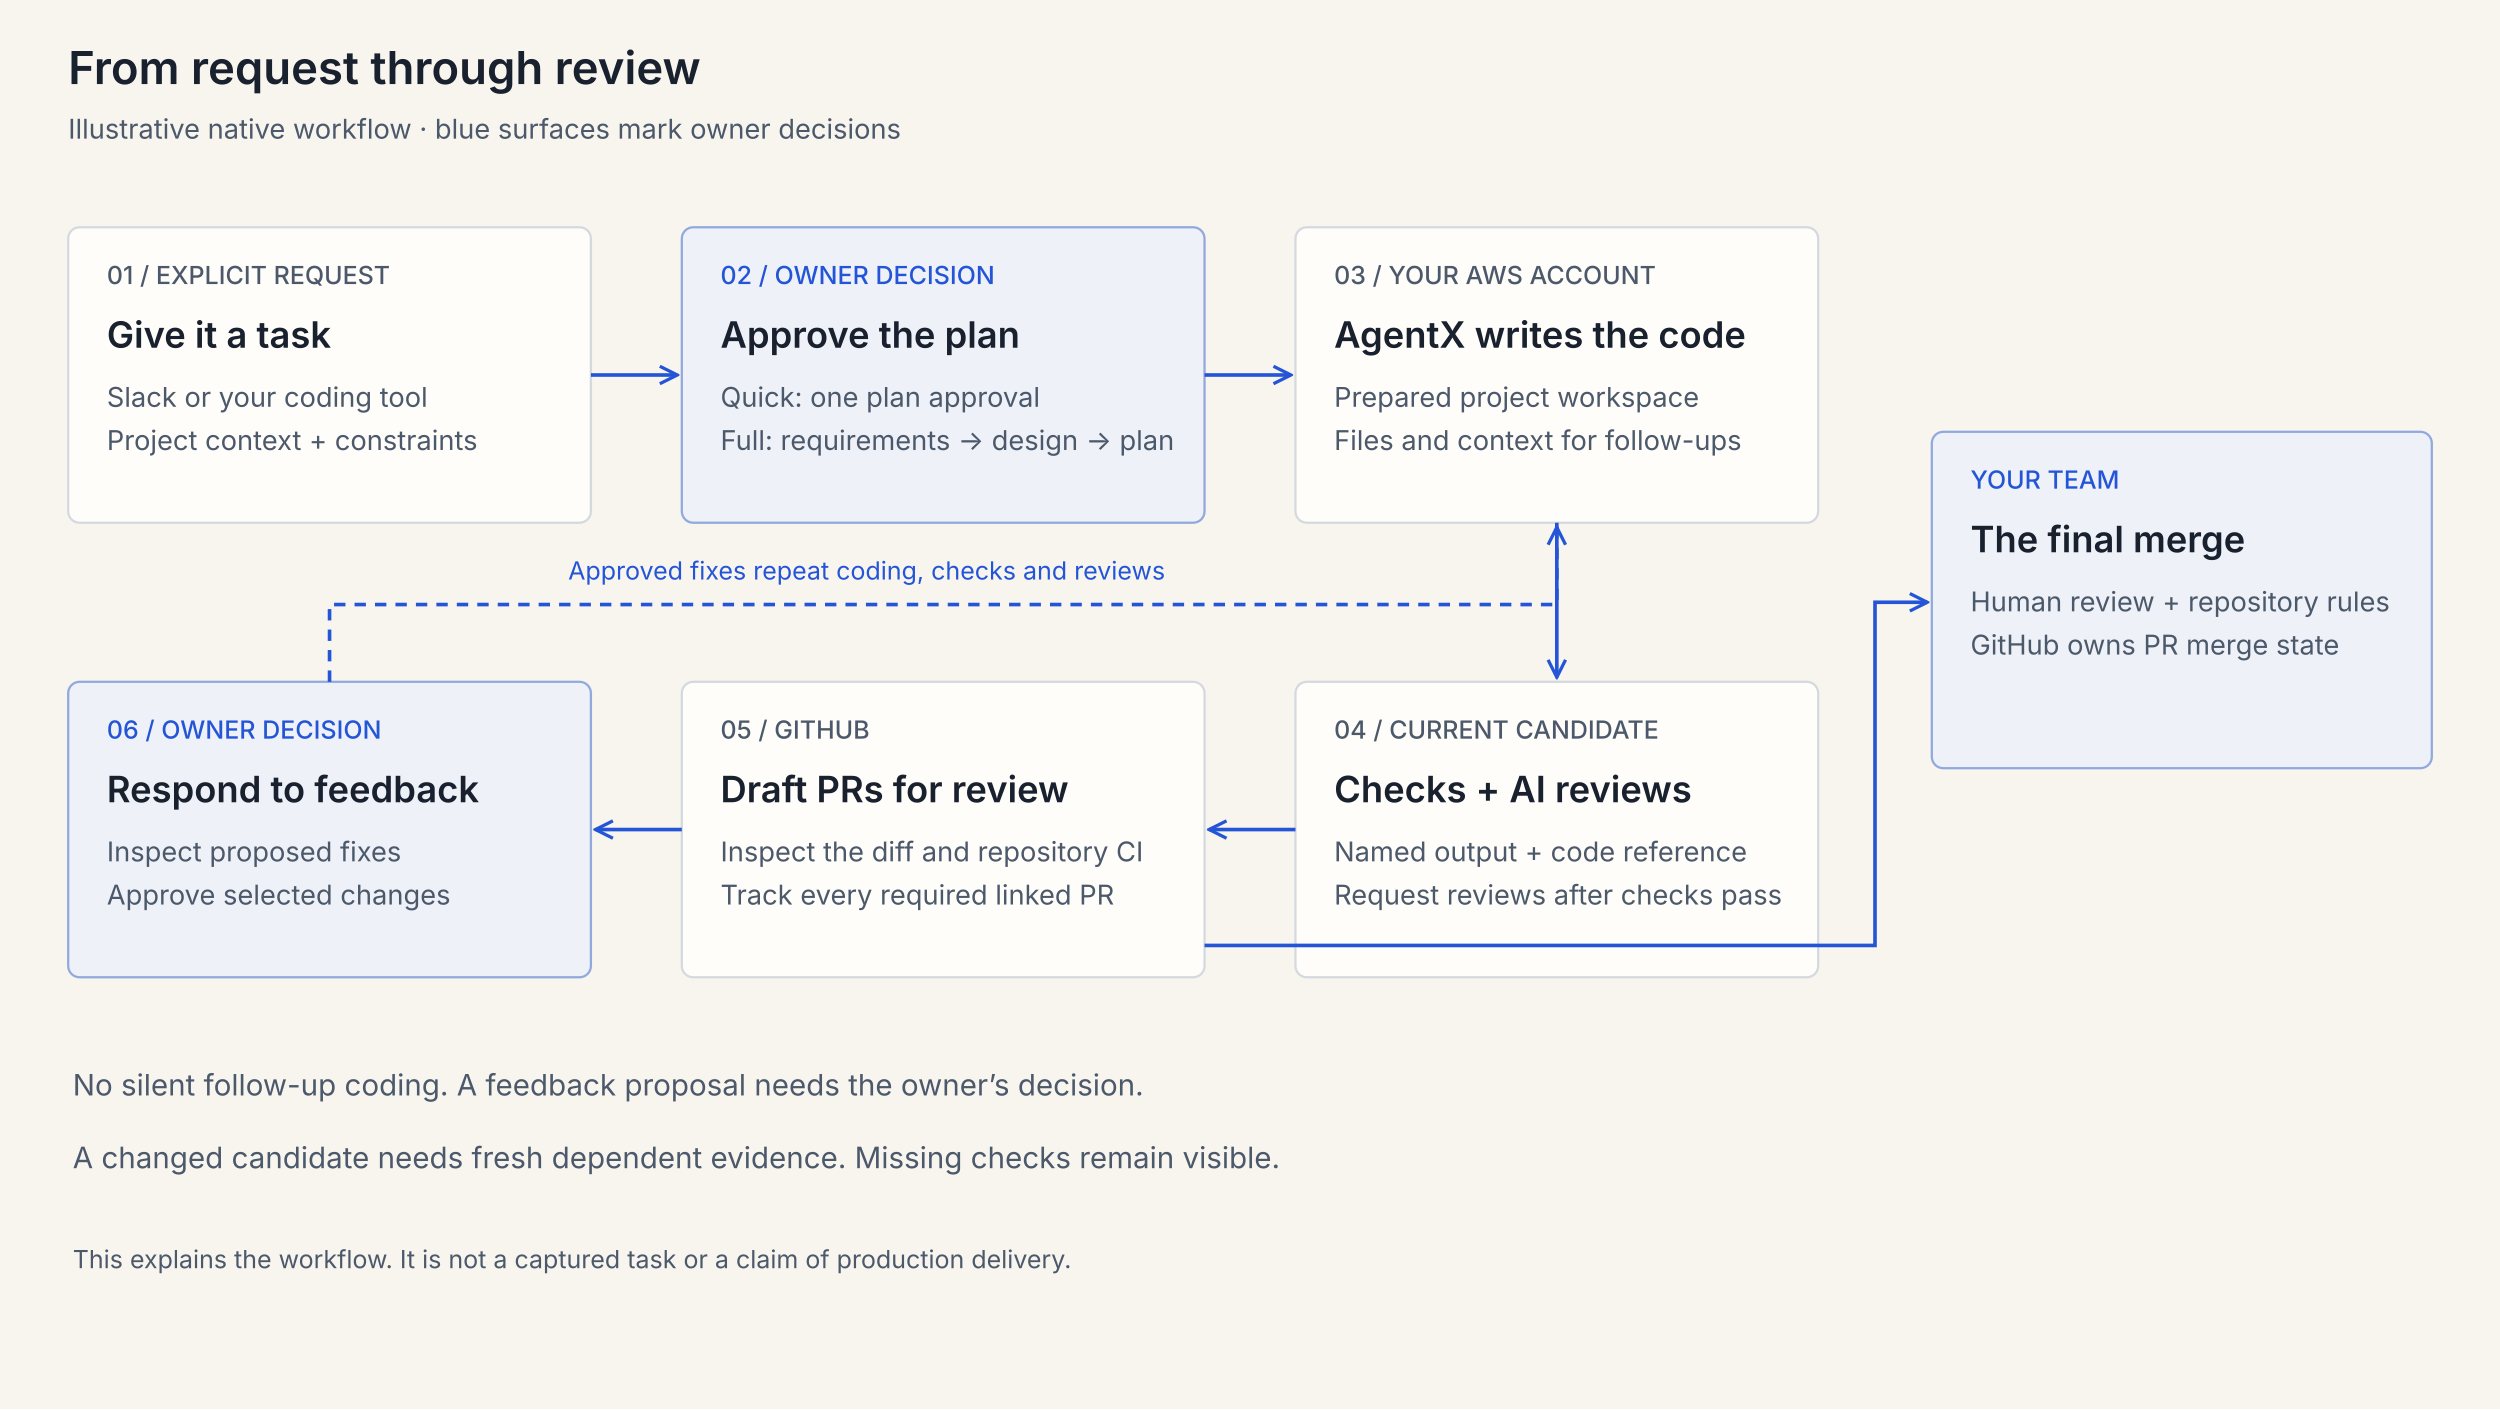
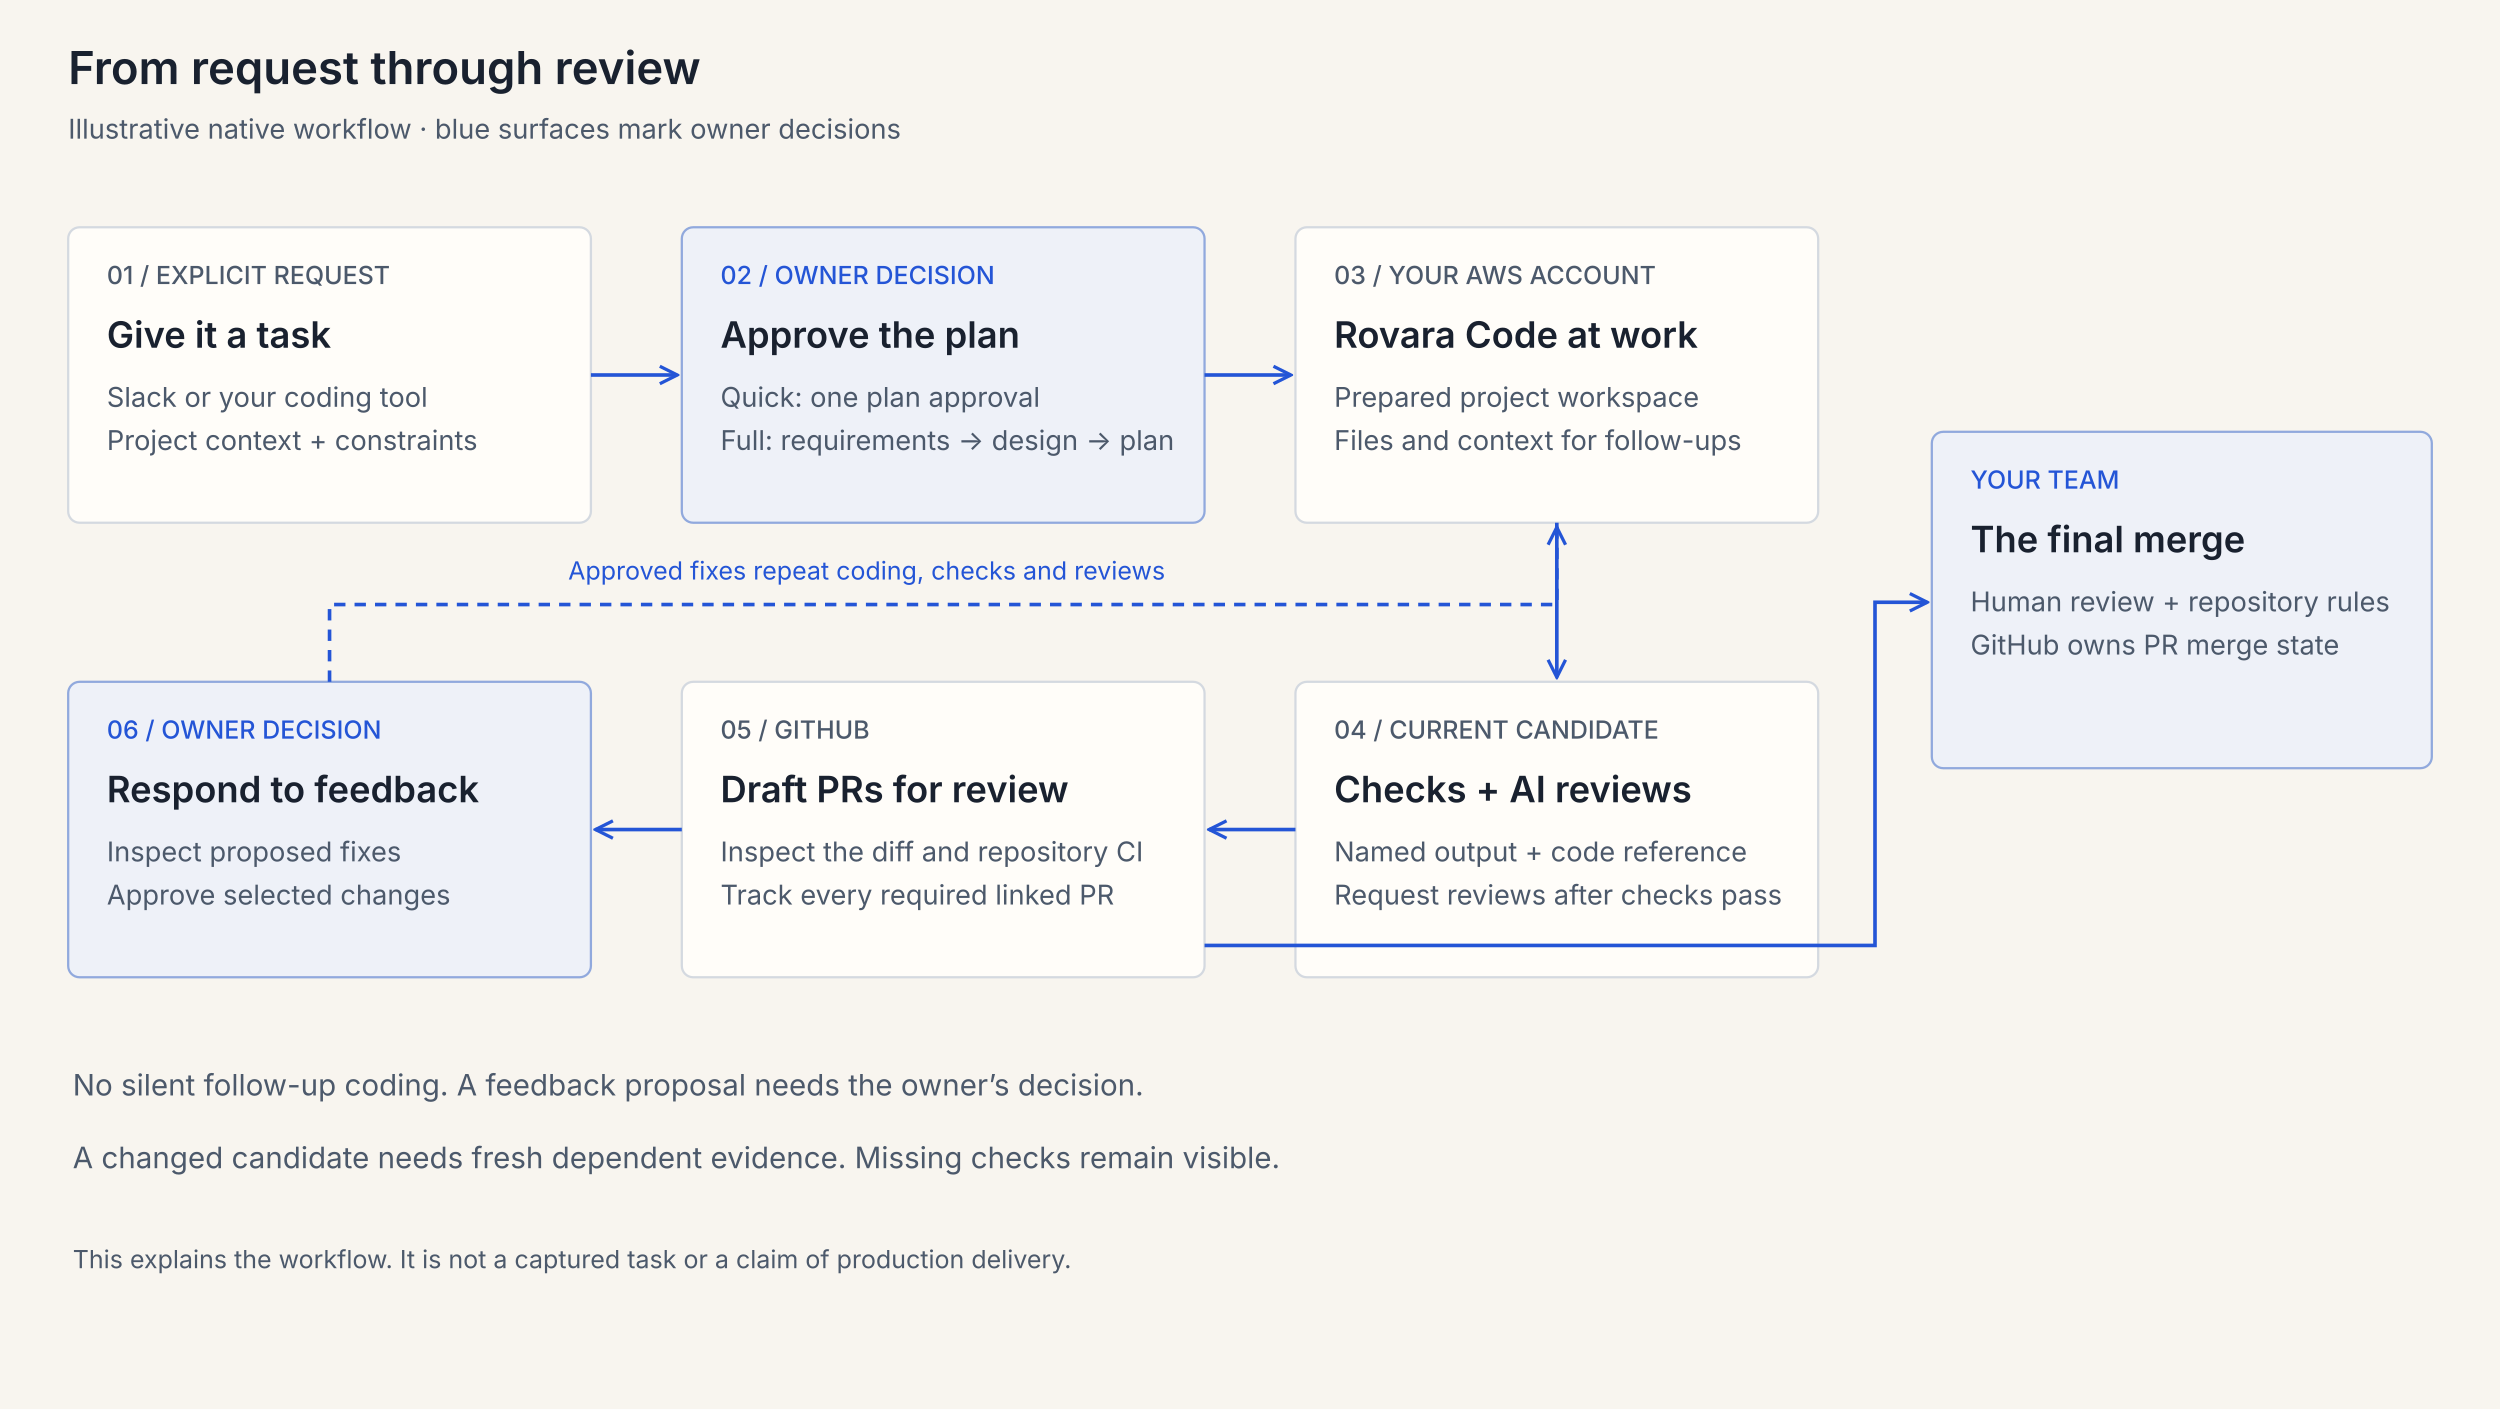
<svg xmlns="http://www.w3.org/2000/svg" width="1100" height="620" viewBox="0 0 1100 620" role="img" aria-labelledby="title desc">
  <defs>
    <marker id="arrow" viewBox="0 0 10 10" refX="9" refY="5" markerWidth="6" markerHeight="6" orient="auto-start-reverse">
      <path d="M 1 1 L 9 5 L 1 9" fill="none" stroke="#2455d6" stroke-width="1.5" />
    </marker>
  </defs>
  <rect width="1100" height="620" fill="#f8f5ef" />
  <text x="30" y="37" fill="#19212f" font-family="Inter,Arial,sans-serif" font-size="20" font-weight="600">From request through review</text>
  <text x="30" y="61" fill="#4c596b" font-family="Inter,Arial,sans-serif" font-size="12" font-weight="400">Illustrative native workflow · blue surfaces mark owner decisions</text>
  <rect x="30" y="100" width="230" height="130" rx="5" fill="#fffdf9" stroke="#d4d9e0" />
  <text x="47" y="125" fill="#4c596b" font-family="Inter,Arial,sans-serif" font-size="11" font-weight="500">01 / EXPLICIT REQUEST</text>
  <text x="47" y="153" fill="#19212f" font-family="Inter,Arial,sans-serif" font-size="16" font-weight="600">Give it a task</text>
  <text x="47" y="179" fill="#4c596b" font-family="Inter,Arial,sans-serif" font-size="12" font-weight="400">Slack or your coding tool</text>
  <text x="47" y="198" fill="#4c596b" font-family="Inter,Arial,sans-serif" font-size="12" font-weight="400">Project context + constraints</text>
  <rect x="300" y="100" width="230" height="130" rx="5" fill="#eef1f8" stroke="#91a9dd" />
  <text x="317" y="125" fill="#2455d6" font-family="Inter,Arial,sans-serif" font-size="11" font-weight="500">02 / OWNER DECISION</text>
  <text x="317" y="153" fill="#19212f" font-family="Inter,Arial,sans-serif" font-size="16" font-weight="600">Approve the plan</text>
  <text x="317" y="179" fill="#4c596b" font-family="Inter,Arial,sans-serif" font-size="12" font-weight="400">Quick: one plan approval</text>
  <text x="317" y="198" fill="#4c596b" font-family="Inter,Arial,sans-serif" font-size="12" font-weight="400">Full: requirements → design → plan</text>
  <rect x="570" y="100" width="230" height="130" rx="5" fill="#fffdf9" stroke="#d4d9e0" />
  <text x="587" y="125" fill="#4c596b" font-family="Inter,Arial,sans-serif" font-size="11" font-weight="500">03 / YOUR AWS ACCOUNT</text>
-   <text x="587" y="153" fill="#19212f" font-family="Inter,Arial,sans-serif" font-size="16" font-weight="600">AgentX writes the code</text>
+   <text x="587" y="153" fill="#19212f" font-family="Inter,Arial,sans-serif" font-size="16" font-weight="600">Rovara Code at work</text>
  <text x="587" y="179" fill="#4c596b" font-family="Inter,Arial,sans-serif" font-size="12" font-weight="400">Prepared project workspace</text>
  <text x="587" y="198" fill="#4c596b" font-family="Inter,Arial,sans-serif" font-size="12" font-weight="400">Files and context for follow-ups</text>
  <polyline points="260,165 298,165" fill="none" stroke="#2455d6" stroke-width="1.6" marker-end="url(#arrow)" />
  <polyline points="530,165 568,165" fill="none" stroke="#2455d6" stroke-width="1.6" marker-end="url(#arrow)" />
  <rect x="570" y="300" width="230" height="130" rx="5" fill="#fffdf9" stroke="#d4d9e0" />
  <text x="587" y="325" fill="#4c596b" font-family="Inter,Arial,sans-serif" font-size="11" font-weight="500">04 / CURRENT CANDIDATE</text>
  <text x="587" y="353" fill="#19212f" font-family="Inter,Arial,sans-serif" font-size="16" font-weight="600">Checks + AI reviews</text>
  <text x="587" y="379" fill="#4c596b" font-family="Inter,Arial,sans-serif" font-size="12" font-weight="400">Named output + code reference</text>
  <text x="587" y="398" fill="#4c596b" font-family="Inter,Arial,sans-serif" font-size="12" font-weight="400">Request reviews after checks pass</text>
  <polyline points="685,230 685,298" fill="none" stroke="#2455d6" stroke-width="1.6" marker-end="url(#arrow)" />
  <rect x="300" y="300" width="230" height="130" rx="5" fill="#fffdf9" stroke="#d4d9e0" />
  <text x="317" y="325" fill="#4c596b" font-family="Inter,Arial,sans-serif" font-size="11" font-weight="500">05 / GITHUB</text>
  <text x="317" y="353" fill="#19212f" font-family="Inter,Arial,sans-serif" font-size="16" font-weight="600">Draft PRs for review</text>
  <text x="317" y="379" fill="#4c596b" font-family="Inter,Arial,sans-serif" font-size="12" font-weight="400">Inspect the diff and repository CI</text>
  <text x="317" y="398" fill="#4c596b" font-family="Inter,Arial,sans-serif" font-size="12" font-weight="400">Track every required linked PR</text>
  <polyline points="570,365 532,365" fill="none" stroke="#2455d6" stroke-width="1.6" marker-end="url(#arrow)" />
  <rect x="30" y="300" width="230" height="130" rx="5" fill="#eef1f8" stroke="#91a9dd" />
  <text x="47" y="325" fill="#2455d6" font-family="Inter,Arial,sans-serif" font-size="11" font-weight="500">06 / OWNER DECISION</text>
  <text x="47" y="353" fill="#19212f" font-family="Inter,Arial,sans-serif" font-size="16" font-weight="600">Respond to feedback</text>
  <text x="47" y="379" fill="#4c596b" font-family="Inter,Arial,sans-serif" font-size="12" font-weight="400">Inspect proposed fixes</text>
  <text x="47" y="398" fill="#4c596b" font-family="Inter,Arial,sans-serif" font-size="12" font-weight="400">Approve selected changes</text>
  <polyline points="300,365 262,365" fill="none" stroke="#2455d6" stroke-width="1.6" marker-end="url(#arrow)" />
  <polyline points="145,300 145,266 685,266 685,232" fill="none" stroke="#2455d6" stroke-width="1.6" stroke-dasharray="5 4" marker-end="url(#arrow)" />
  <text x="250" y="255" fill="#2455d6" font-family="Inter,Arial,sans-serif" font-size="11" font-weight="400">Approved fixes repeat coding, checks and reviews</text>
  <rect x="850" y="190" width="220" height="148" rx="5" fill="#eef1f8" stroke="#91a9dd" />
  <text x="867" y="215" fill="#2455d6" font-family="Inter,Arial,sans-serif" font-size="11" font-weight="500">YOUR TEAM</text>
  <text x="867" y="243" fill="#19212f" font-family="Inter,Arial,sans-serif" font-size="16" font-weight="600">The final merge</text>
  <text x="867" y="269" fill="#4c596b" font-family="Inter,Arial,sans-serif" font-size="12" font-weight="400">Human review + repository rules</text>
  <text x="867" y="288" fill="#4c596b" font-family="Inter,Arial,sans-serif" font-size="12" font-weight="400">GitHub owns PR merge state</text>
  <polyline points="530,416 825,416 825,265 848,265" fill="none" stroke="#2455d6" stroke-width="1.6" marker-end="url(#arrow)" />
  <text x="32" y="482" fill="#4c596b" font-family="Inter,Arial,sans-serif" font-size="13" font-weight="400">No silent follow-up coding. A feedback proposal needs the owner’s decision.</text>
  <text x="32" y="514" fill="#4c596b" font-family="Inter,Arial,sans-serif" font-size="13" font-weight="400">A changed candidate needs fresh dependent evidence. Missing checks remain visible.</text>
  <text x="32" y="558" fill="#4c596b" font-family="Inter,Arial,sans-serif" font-size="11" font-weight="400">This explains the workflow. It is not a captured task or a claim of production delivery.</text>
</svg>
